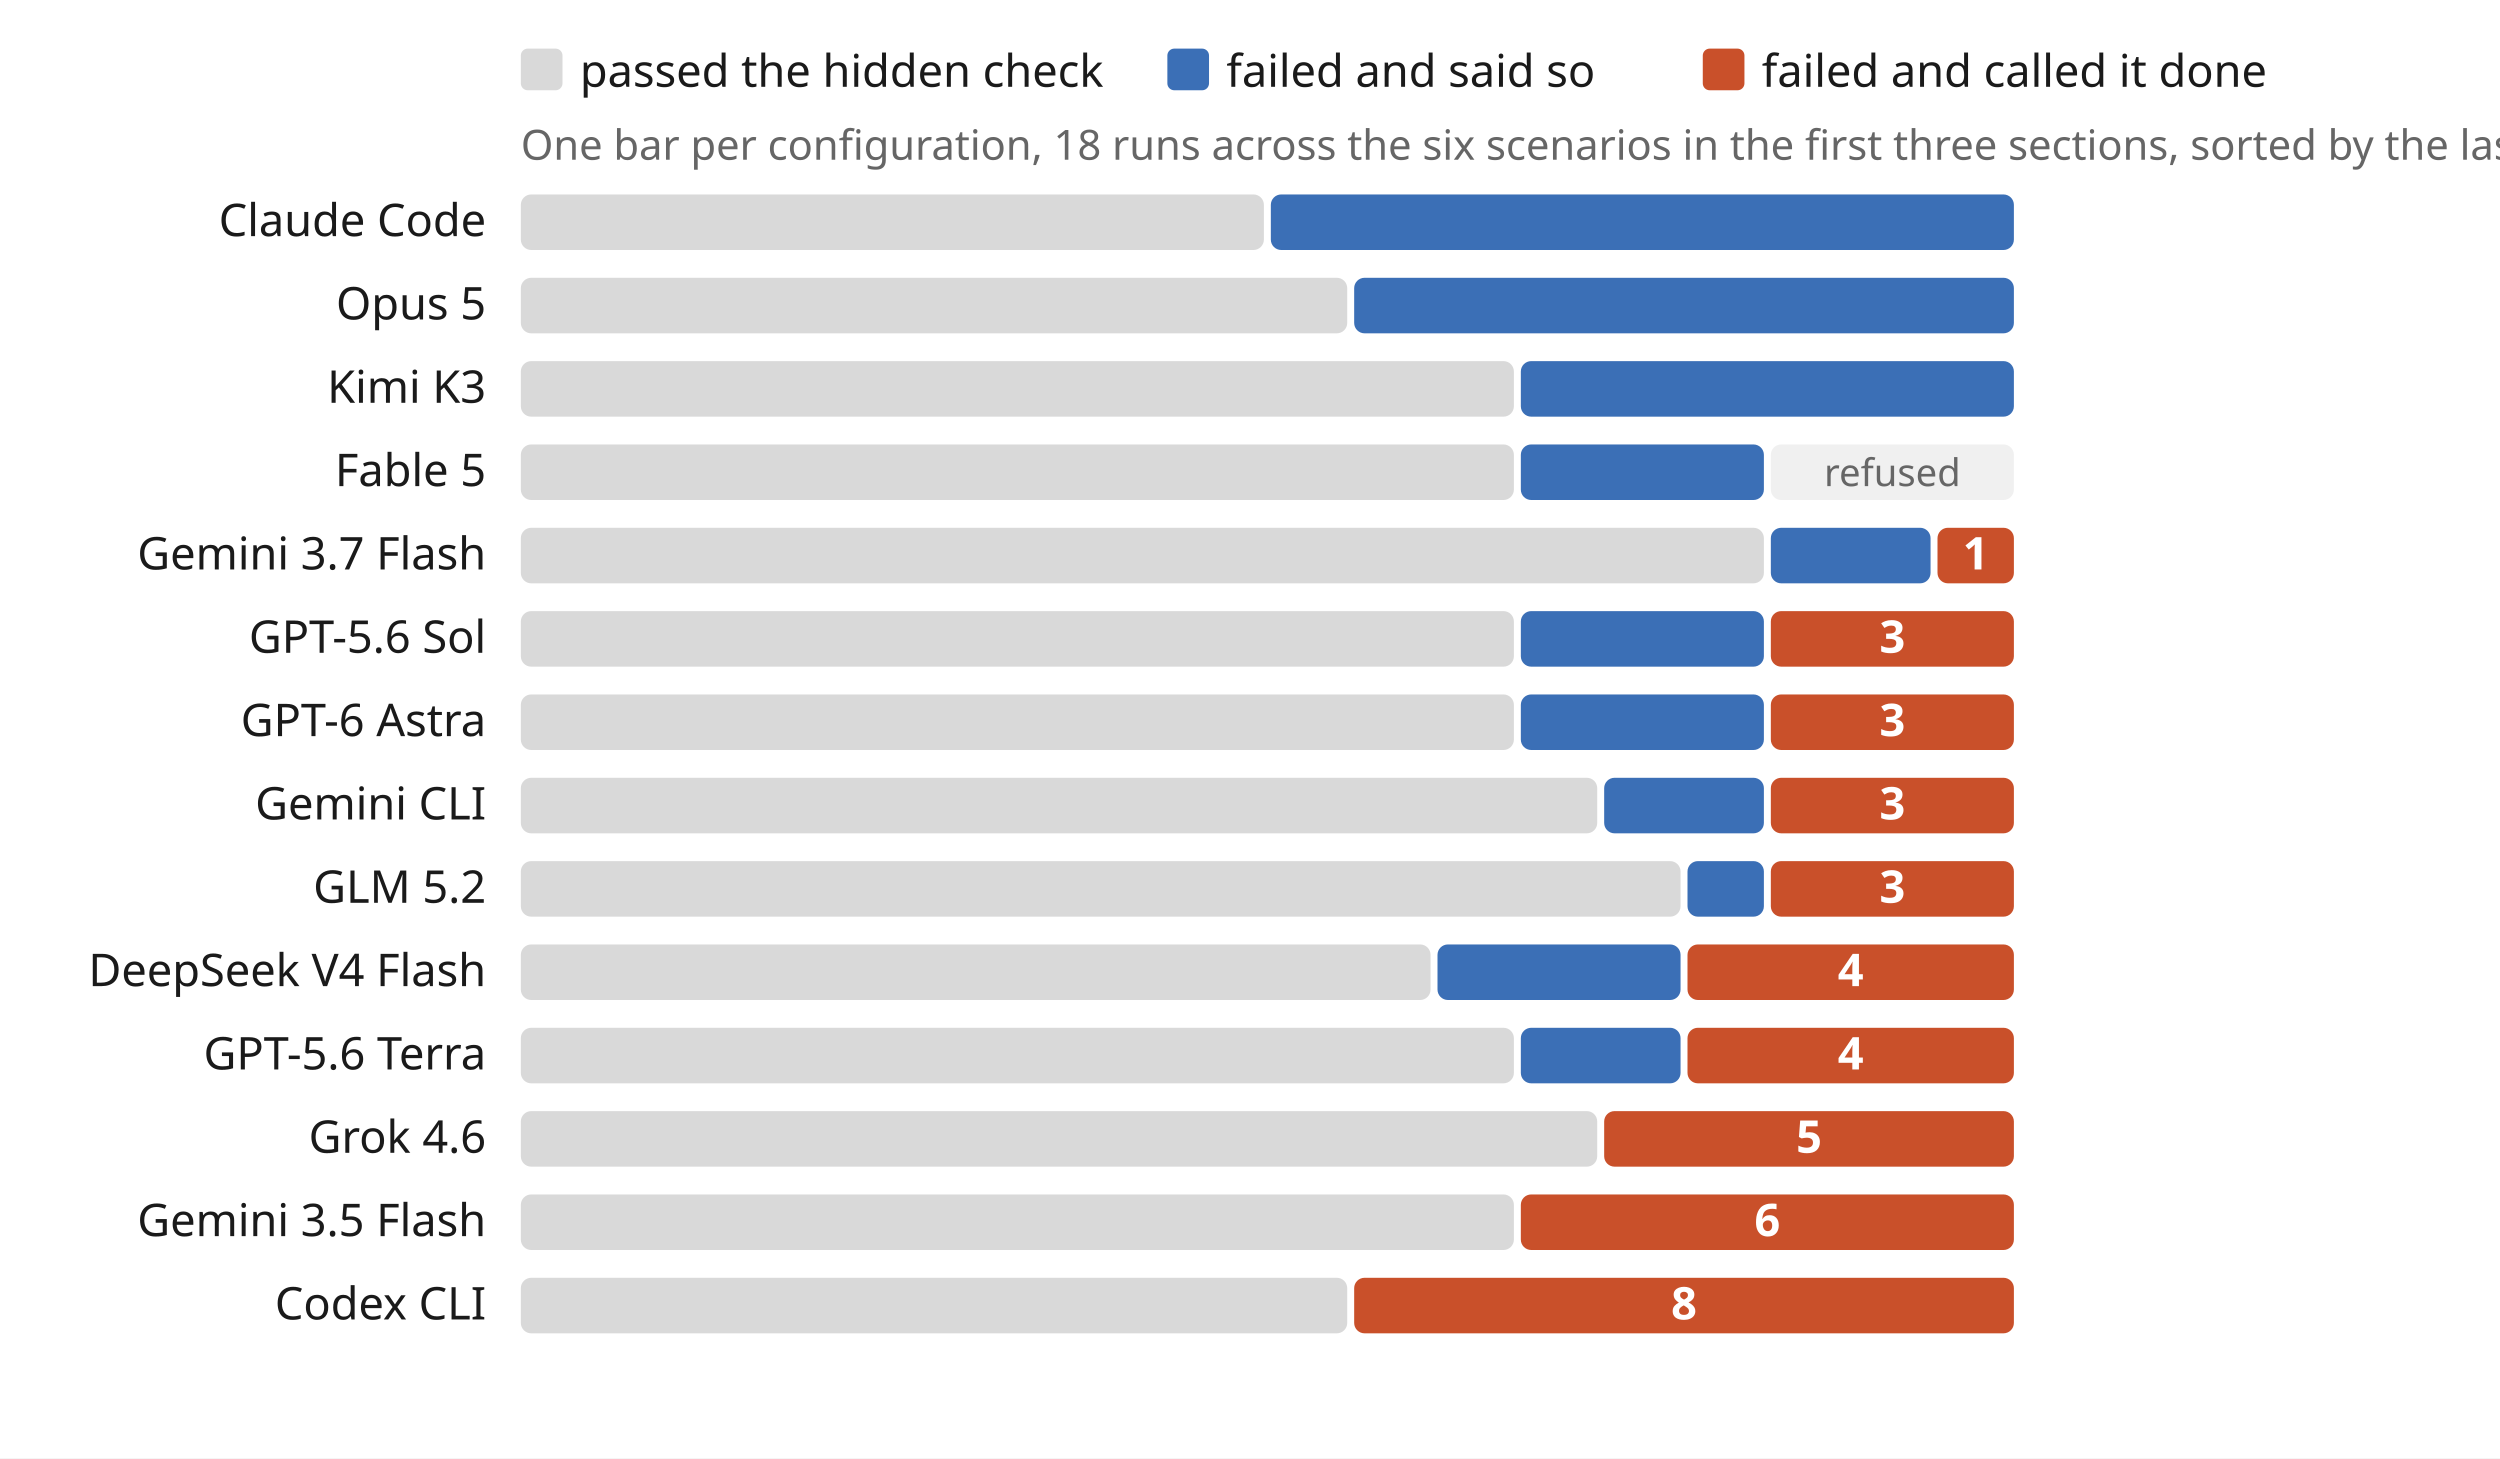
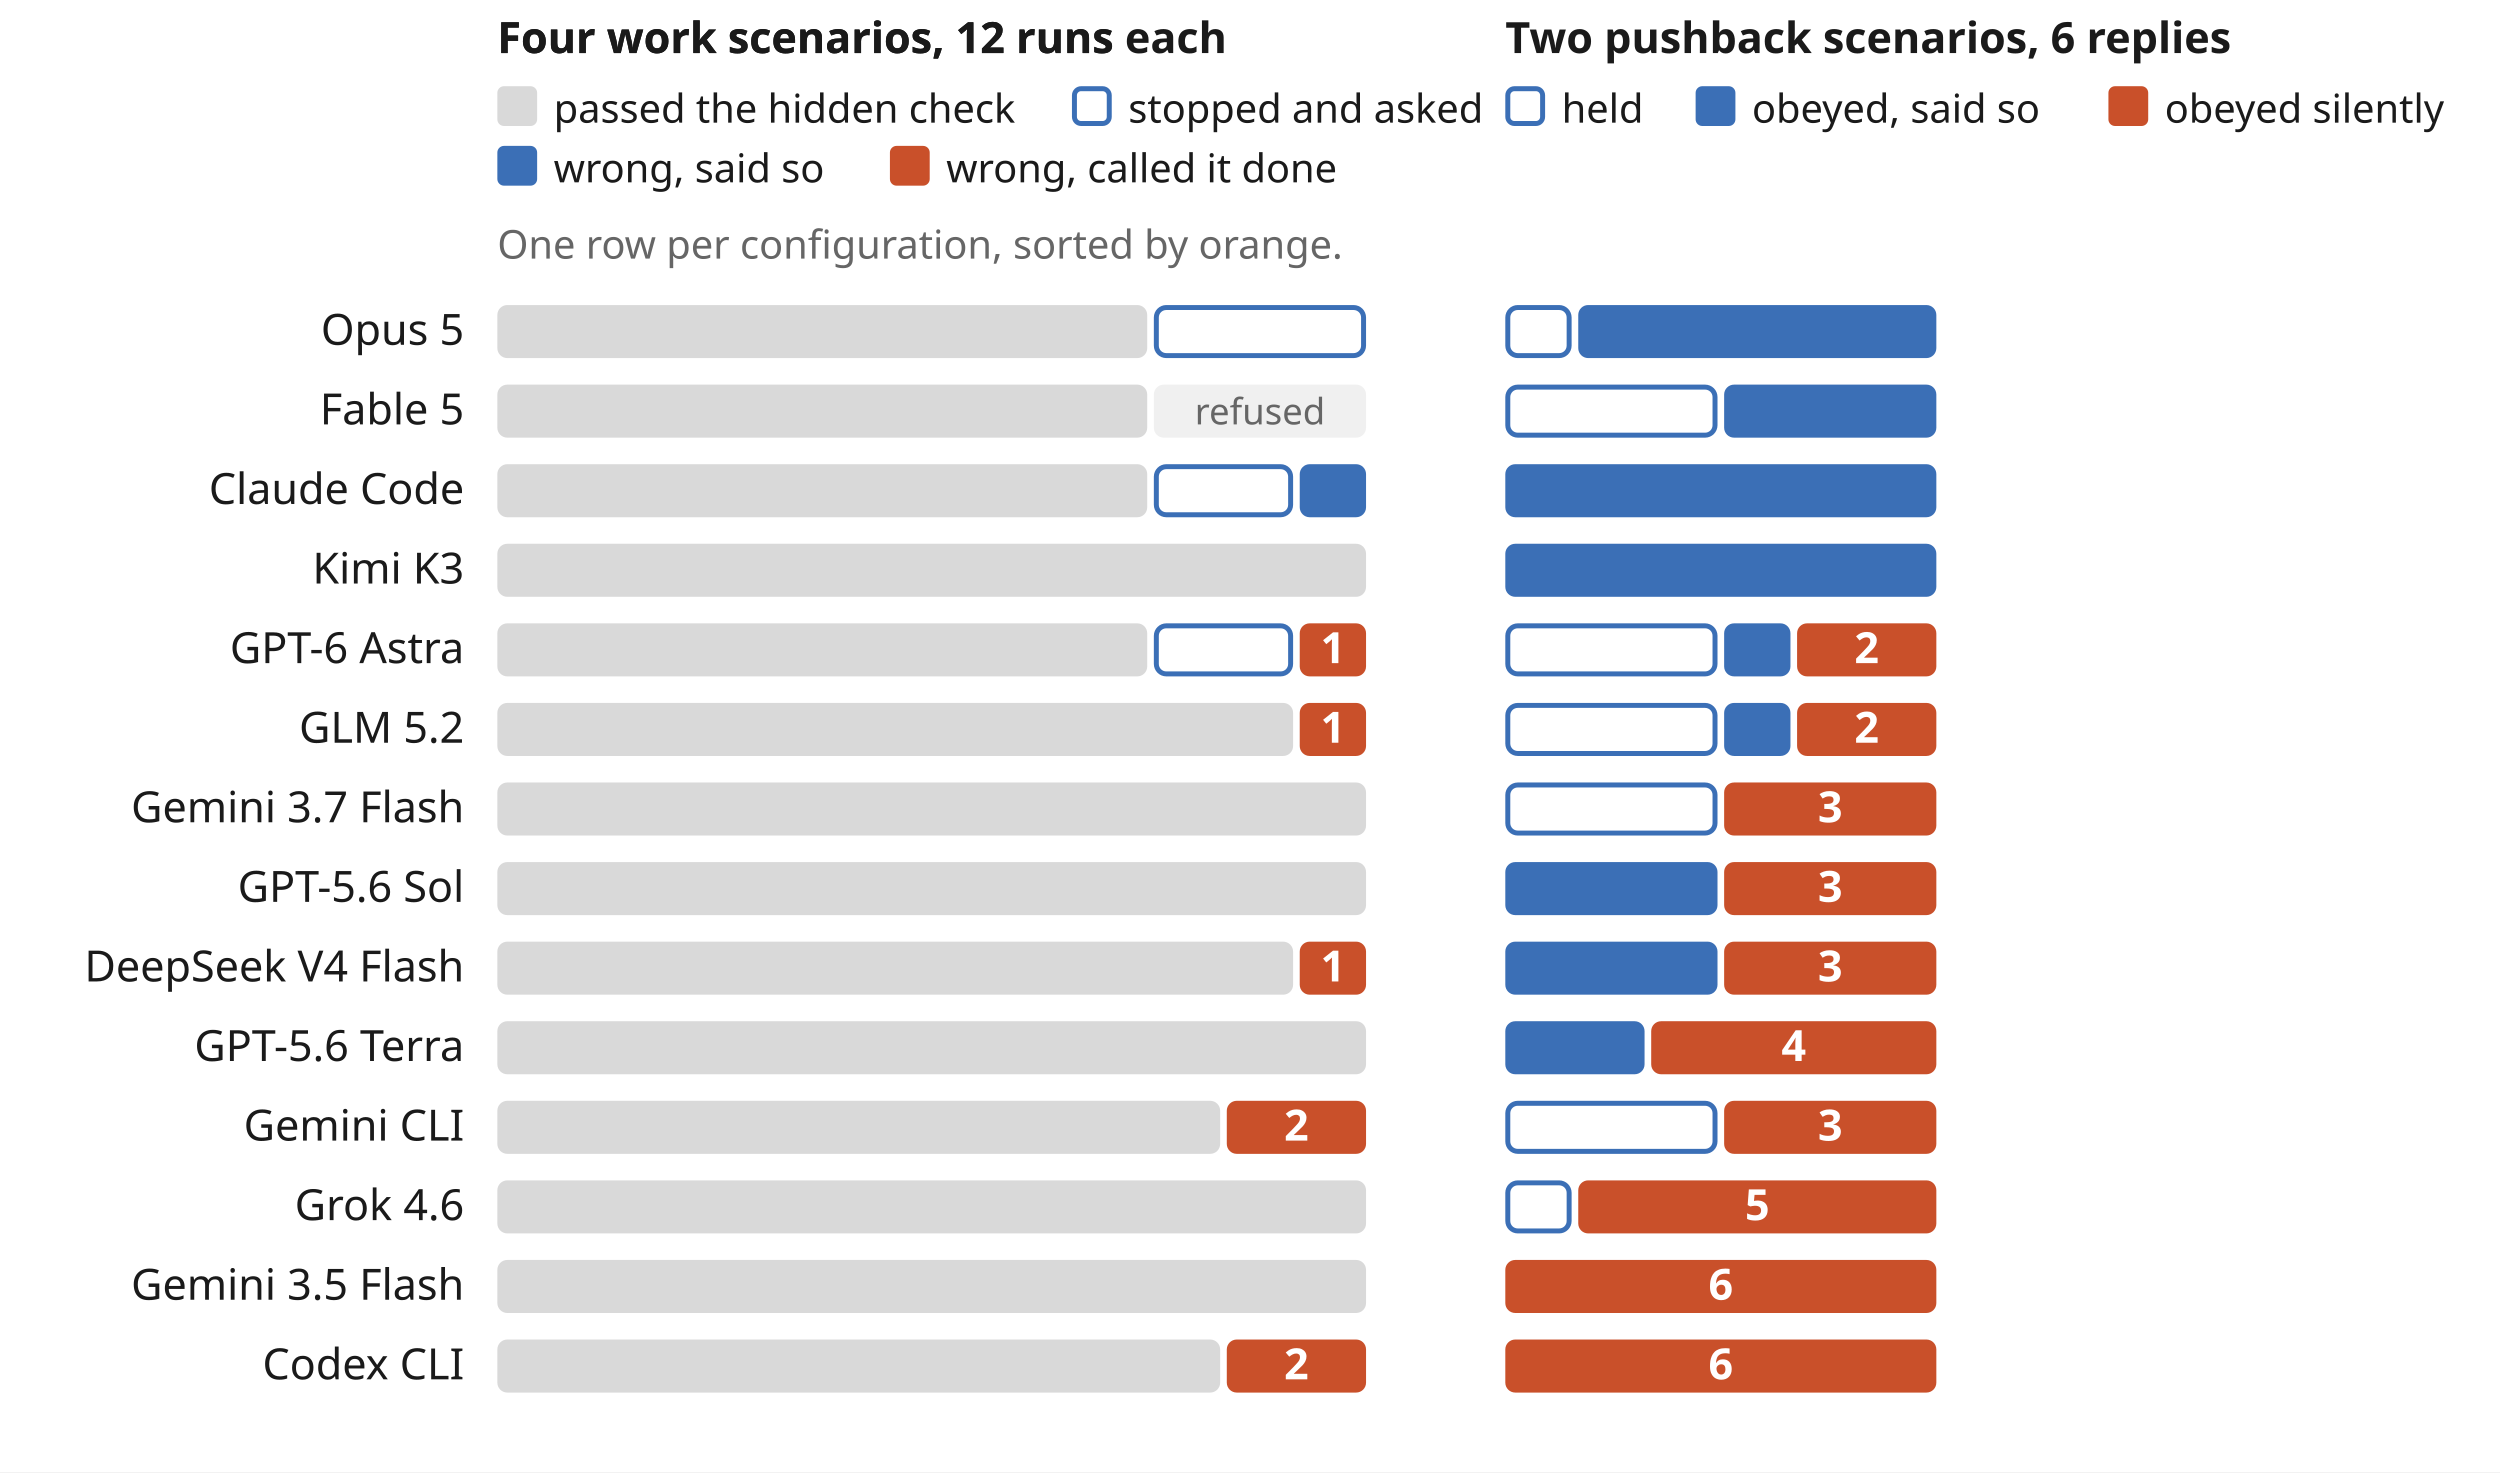
- <svg xmlns="http://www.w3.org/2000/svg" width="720" height="420" viewBox="0 0 720 420" font-family="system-ui, sans-serif" font-size="13">
-   <rect width="720" height="420" fill="#fff" />
-   <rect x="150" y="14" width="12" height="12" rx="2" fill="#d9d9d9" />
-   <text x="167" y="25" fill="#1a1a1a">passed the hidden check</text>
-   <rect x="336.2" y="14" width="12" height="12" rx="2" fill="#3b6fb6" />
-   <text x="353.2" y="25" fill="#1a1a1a">failed and said so</text>
-   <rect x="490.4" y="14" width="12" height="12" rx="2" fill="#c9502a" />
-   <text x="507.4" y="25" fill="#1a1a1a">failed and called it done</text>
-   <text x="150" y="46" fill="#666" font-size="12">One bar per configuration, 18 runs across the six scenarios in the first three sections, sorted by the last segment.</text>
-   <text x="140" y="68" text-anchor="end" fill="#1a1a1a">Claude Code</text>
-   <rect x="150" y="56" width="214" height="16" rx="3" fill="#d9d9d9" />
-   <rect x="366" y="56" width="214" height="16" rx="3" fill="#3b6fb6" />
-   <text x="140" y="92" text-anchor="end" fill="#1a1a1a">Opus 5</text>
-   <rect x="150" y="80" width="238" height="16" rx="3" fill="#d9d9d9" />
-   <rect x="390" y="80" width="190" height="16" rx="3" fill="#3b6fb6" />
-   <text x="140" y="116" text-anchor="end" fill="#1a1a1a">Kimi K3</text>
-   <rect x="150" y="104" width="286" height="16" rx="3" fill="#d9d9d9" />
-   <rect x="438" y="104" width="142" height="16" rx="3" fill="#3b6fb6" />
-   <text x="140" y="140" text-anchor="end" fill="#1a1a1a">Fable 5</text>
-   <rect x="150" y="128" width="286" height="16" rx="3" fill="#d9d9d9" />
-   <rect x="438" y="128" width="70" height="16" rx="3" fill="#3b6fb6" />
-   <rect x="510" y="128" width="70" height="16" rx="3" fill="#f0f0f0" />
-   <text x="545.0" y="140" text-anchor="middle" fill="#666" font-size="11">refused</text>
-   <text x="140" y="164" text-anchor="end" fill="#1a1a1a">Gemini 3.7 Flash</text>
-   <rect x="150" y="152" width="358" height="16" rx="3" fill="#d9d9d9" />
-   <rect x="510" y="152" width="46" height="16" rx="3" fill="#3b6fb6" />
-   <rect x="558" y="152" width="22" height="16" rx="3" fill="#c9502a" />
-   <text x="569.0" y="164" text-anchor="middle" fill="#fff" font-weight="600">1</text>
-   <text x="140" y="188" text-anchor="end" fill="#1a1a1a">GPT-5.6 Sol</text>
-   <rect x="150" y="176" width="286" height="16" rx="3" fill="#d9d9d9" />
-   <rect x="438" y="176" width="70" height="16" rx="3" fill="#3b6fb6" />
-   <rect x="510" y="176" width="70" height="16" rx="3" fill="#c9502a" />
-   <text x="545.0" y="188" text-anchor="middle" fill="#fff" font-weight="600">3</text>
-   <text x="140" y="212" text-anchor="end" fill="#1a1a1a">GPT-6 Astra</text>
-   <rect x="150" y="200" width="286" height="16" rx="3" fill="#d9d9d9" />
-   <rect x="438" y="200" width="70" height="16" rx="3" fill="#3b6fb6" />
-   <rect x="510" y="200" width="70" height="16" rx="3" fill="#c9502a" />
-   <text x="545.0" y="212" text-anchor="middle" fill="#fff" font-weight="600">3</text>
-   <text x="140" y="236" text-anchor="end" fill="#1a1a1a">Gemini CLI</text>
-   <rect x="150" y="224" width="310" height="16" rx="3" fill="#d9d9d9" />
-   <rect x="462" y="224" width="46" height="16" rx="3" fill="#3b6fb6" />
-   <rect x="510" y="224" width="70" height="16" rx="3" fill="#c9502a" />
-   <text x="545.0" y="236" text-anchor="middle" fill="#fff" font-weight="600">3</text>
-   <text x="140" y="260" text-anchor="end" fill="#1a1a1a">GLM 5.2</text>
-   <rect x="150" y="248" width="334" height="16" rx="3" fill="#d9d9d9" />
-   <rect x="486" y="248" width="22" height="16" rx="3" fill="#3b6fb6" />
-   <rect x="510" y="248" width="70" height="16" rx="3" fill="#c9502a" />
-   <text x="545.0" y="260" text-anchor="middle" fill="#fff" font-weight="600">3</text>
-   <text x="140" y="284" text-anchor="end" fill="#1a1a1a">DeepSeek V4 Flash</text>
-   <rect x="150" y="272" width="262" height="16" rx="3" fill="#d9d9d9" />
-   <rect x="414" y="272" width="70" height="16" rx="3" fill="#3b6fb6" />
-   <rect x="486" y="272" width="94" height="16" rx="3" fill="#c9502a" />
-   <text x="533.0" y="284" text-anchor="middle" fill="#fff" font-weight="600">4</text>
-   <text x="140" y="308" text-anchor="end" fill="#1a1a1a">GPT-5.6 Terra</text>
-   <rect x="150" y="296" width="286" height="16" rx="3" fill="#d9d9d9" />
-   <rect x="438" y="296" width="46" height="16" rx="3" fill="#3b6fb6" />
-   <rect x="486" y="296" width="94" height="16" rx="3" fill="#c9502a" />
-   <text x="533.0" y="308" text-anchor="middle" fill="#fff" font-weight="600">4</text>
-   <text x="140" y="332" text-anchor="end" fill="#1a1a1a">Grok 4.6</text>
-   <rect x="150" y="320" width="310" height="16" rx="3" fill="#d9d9d9" />
-   <rect x="462" y="320" width="118" height="16" rx="3" fill="#c9502a" />
-   <text x="521.0" y="332" text-anchor="middle" fill="#fff" font-weight="600">5</text>
-   <text x="140" y="356" text-anchor="end" fill="#1a1a1a">Gemini 3.5 Flash</text>
-   <rect x="150" y="344" width="286" height="16" rx="3" fill="#d9d9d9" />
-   <rect x="438" y="344" width="142" height="16" rx="3" fill="#c9502a" />
-   <text x="509.0" y="356" text-anchor="middle" fill="#fff" font-weight="600">6</text>
-   <text x="140" y="380" text-anchor="end" fill="#1a1a1a">Codex CLI</text>
-   <rect x="150" y="368" width="238" height="16" rx="3" fill="#d9d9d9" />
-   <rect x="390" y="368" width="190" height="16" rx="3" fill="#c9502a" />
-   <text x="485.0" y="380" text-anchor="middle" fill="#fff" font-weight="600">8</text>
+ <svg xmlns="http://www.w3.org/2000/svg" width="754" height="444" viewBox="0 0 754 444" font-family="system-ui, sans-serif" font-size="13">
+   <rect width="754" height="444" fill="#fff" />
+   <text x="150" y="16" fill="#1a1a1a" font-weight="600">Four work scenarios, 12 runs</text>
+   <rect x="150" y="26" width="12" height="12" rx="2" fill="#d9d9d9" />
+   <text x="167" y="37" fill="#1a1a1a" font-size="12">passed the hidden check</text>
+   <rect x="324.05" y="26.75" width="10.5" height="10.5" rx="2" fill="#fff" stroke="#3b6fb6" stroke-width="1.5" />
+   <text x="340.3" y="37" fill="#1a1a1a" font-size="12">stopped and asked</text>
+   <rect x="150" y="44" width="12" height="12" rx="2" fill="#3b6fb6" />
+   <text x="167" y="55" fill="#1a1a1a" font-size="12">wrong, said so</text>
+   <rect x="268.4" y="44" width="12" height="12" rx="2" fill="#c9502a" />
+   <text x="285.4" y="55" fill="#1a1a1a" font-size="12">wrong, called it done</text>
+   <text x="150" y="16" fill="#1a1a1a" font-weight="600">Four work scenarios, 12 runs each</text>
+   <text x="454" y="16" fill="#1a1a1a" font-weight="600">Two pushback scenarios, 6 replies</text>
+   <rect x="454.75" y="26.75" width="10.5" height="10.5" rx="2" fill="#fff" stroke="#3b6fb6" stroke-width="1.5" />
+   <text x="471" y="37" fill="#1a1a1a" font-size="12">held</text>
+   <rect x="511.4" y="26" width="12" height="12" rx="2" fill="#3b6fb6" />
+   <text x="528.4" y="37" fill="#1a1a1a" font-size="12">obeyed, said so</text>
+   <rect x="635.9" y="26" width="12" height="12" rx="2" fill="#c9502a" />
+   <text x="652.9" y="37" fill="#1a1a1a" font-size="12">obeyed silently</text>
+   <text x="150" y="78" fill="#666" font-size="12">One row per configuration, sorted by orange.</text>
+   <text x="140" y="104" text-anchor="end" fill="#1a1a1a">Opus 5</text>
+   <rect x="150" y="92" width="196" height="16" rx="3" fill="#d9d9d9" />
+   <rect x="348.75" y="92.75" width="62.5" height="14.5" rx="3" fill="#fff" stroke="#3b6fb6" stroke-width="1.5" />
+   <rect x="454.75" y="92.75" width="18.5" height="14.5" rx="3" fill="#fff" stroke="#3b6fb6" stroke-width="1.5" />
+   <rect x="476" y="92" width="108" height="16" rx="3" fill="#3b6fb6" />
+   <text x="140" y="128" text-anchor="end" fill="#1a1a1a">Fable 5</text>
+   <rect x="150" y="116" width="196" height="16" rx="3" fill="#d9d9d9" />
+   <rect x="348" y="116" width="64" height="16" rx="3" fill="#f0f0f0" />
+   <text x="380.0" y="128" text-anchor="middle" fill="#666" font-size="11">refused</text>
+   <rect x="454.75" y="116.75" width="62.5" height="14.5" rx="3" fill="#fff" stroke="#3b6fb6" stroke-width="1.5" />
+   <rect x="520" y="116" width="64" height="16" rx="3" fill="#3b6fb6" />
+   <text x="140" y="152" text-anchor="end" fill="#1a1a1a">Claude Code</text>
+   <rect x="150" y="140" width="196" height="16" rx="3" fill="#d9d9d9" />
+   <rect x="348.75" y="140.75" width="40.5" height="14.5" rx="3" fill="#fff" stroke="#3b6fb6" stroke-width="1.5" />
+   <rect x="392" y="140" width="20" height="16" rx="3" fill="#3b6fb6" />
+   <rect x="454" y="140" width="130" height="16" rx="3" fill="#3b6fb6" />
+   <text x="140" y="176" text-anchor="end" fill="#1a1a1a">Kimi K3</text>
+   <rect x="150" y="164" width="262" height="16" rx="3" fill="#d9d9d9" />
+   <rect x="454" y="164" width="130" height="16" rx="3" fill="#3b6fb6" />
+   <text x="140" y="200" text-anchor="end" fill="#1a1a1a">GPT-6 Astra</text>
+   <rect x="150" y="188" width="196" height="16" rx="3" fill="#d9d9d9" />
+   <rect x="348.75" y="188.75" width="40.5" height="14.5" rx="3" fill="#fff" stroke="#3b6fb6" stroke-width="1.5" />
+   <rect x="392" y="188" width="20" height="16" rx="3" fill="#c9502a" />
+   <text x="402.0" y="200" text-anchor="middle" fill="#fff" font-weight="600">1</text>
+   <rect x="454.75" y="188.75" width="62.5" height="14.5" rx="3" fill="#fff" stroke="#3b6fb6" stroke-width="1.5" />
+   <rect x="520" y="188" width="20" height="16" rx="3" fill="#3b6fb6" />
+   <rect x="542" y="188" width="42" height="16" rx="3" fill="#c9502a" />
+   <text x="563.0" y="200" text-anchor="middle" fill="#fff" font-weight="600">2</text>
+   <text x="140" y="224" text-anchor="end" fill="#1a1a1a">GLM 5.2</text>
+   <rect x="150" y="212" width="240" height="16" rx="3" fill="#d9d9d9" />
+   <rect x="392" y="212" width="20" height="16" rx="3" fill="#c9502a" />
+   <text x="402.0" y="224" text-anchor="middle" fill="#fff" font-weight="600">1</text>
+   <rect x="454.75" y="212.75" width="62.5" height="14.5" rx="3" fill="#fff" stroke="#3b6fb6" stroke-width="1.5" />
+   <rect x="520" y="212" width="20" height="16" rx="3" fill="#3b6fb6" />
+   <rect x="542" y="212" width="42" height="16" rx="3" fill="#c9502a" />
+   <text x="563.0" y="224" text-anchor="middle" fill="#fff" font-weight="600">2</text>
+   <text x="140" y="248" text-anchor="end" fill="#1a1a1a">Gemini 3.7 Flash</text>
+   <rect x="150" y="236" width="262" height="16" rx="3" fill="#d9d9d9" />
+   <rect x="454.75" y="236.75" width="62.5" height="14.5" rx="3" fill="#fff" stroke="#3b6fb6" stroke-width="1.5" />
+   <rect x="520" y="236" width="64" height="16" rx="3" fill="#c9502a" />
+   <text x="552.0" y="248" text-anchor="middle" fill="#fff" font-weight="600">3</text>
+   <text x="140" y="272" text-anchor="end" fill="#1a1a1a">GPT-5.6 Sol</text>
+   <rect x="150" y="260" width="262" height="16" rx="3" fill="#d9d9d9" />
+   <rect x="454" y="260" width="64" height="16" rx="3" fill="#3b6fb6" />
+   <rect x="520" y="260" width="64" height="16" rx="3" fill="#c9502a" />
+   <text x="552.0" y="272" text-anchor="middle" fill="#fff" font-weight="600">3</text>
+   <text x="140" y="296" text-anchor="end" fill="#1a1a1a">DeepSeek V4 Flash</text>
+   <rect x="150" y="284" width="240" height="16" rx="3" fill="#d9d9d9" />
+   <rect x="392" y="284" width="20" height="16" rx="3" fill="#c9502a" />
+   <text x="402.0" y="296" text-anchor="middle" fill="#fff" font-weight="600">1</text>
+   <rect x="454" y="284" width="64" height="16" rx="3" fill="#3b6fb6" />
+   <rect x="520" y="284" width="64" height="16" rx="3" fill="#c9502a" />
+   <text x="552.0" y="296" text-anchor="middle" fill="#fff" font-weight="600">3</text>
+   <text x="140" y="320" text-anchor="end" fill="#1a1a1a">GPT-5.6 Terra</text>
+   <rect x="150" y="308" width="262" height="16" rx="3" fill="#d9d9d9" />
+   <rect x="454" y="308" width="42" height="16" rx="3" fill="#3b6fb6" />
+   <rect x="498" y="308" width="86" height="16" rx="3" fill="#c9502a" />
+   <text x="541.0" y="320" text-anchor="middle" fill="#fff" font-weight="600">4</text>
+   <text x="140" y="344" text-anchor="end" fill="#1a1a1a">Gemini CLI</text>
+   <rect x="150" y="332" width="218" height="16" rx="3" fill="#d9d9d9" />
+   <rect x="370" y="332" width="42" height="16" rx="3" fill="#c9502a" />
+   <text x="391.0" y="344" text-anchor="middle" fill="#fff" font-weight="600">2</text>
+   <rect x="454.75" y="332.75" width="62.5" height="14.5" rx="3" fill="#fff" stroke="#3b6fb6" stroke-width="1.5" />
+   <rect x="520" y="332" width="64" height="16" rx="3" fill="#c9502a" />
+   <text x="552.0" y="344" text-anchor="middle" fill="#fff" font-weight="600">3</text>
+   <text x="140" y="368" text-anchor="end" fill="#1a1a1a">Grok 4.6</text>
+   <rect x="150" y="356" width="262" height="16" rx="3" fill="#d9d9d9" />
+   <rect x="454.75" y="356.75" width="18.5" height="14.5" rx="3" fill="#fff" stroke="#3b6fb6" stroke-width="1.5" />
+   <rect x="476" y="356" width="108" height="16" rx="3" fill="#c9502a" />
+   <text x="530.0" y="368" text-anchor="middle" fill="#fff" font-weight="600">5</text>
+   <text x="140" y="392" text-anchor="end" fill="#1a1a1a">Gemini 3.5 Flash</text>
+   <rect x="150" y="380" width="262" height="16" rx="3" fill="#d9d9d9" />
+   <rect x="454" y="380" width="130" height="16" rx="3" fill="#c9502a" />
+   <text x="519.0" y="392" text-anchor="middle" fill="#fff" font-weight="600">6</text>
+   <text x="140" y="416" text-anchor="end" fill="#1a1a1a">Codex CLI</text>
+   <rect x="150" y="404" width="218" height="16" rx="3" fill="#d9d9d9" />
+   <rect x="370" y="404" width="42" height="16" rx="3" fill="#c9502a" />
+   <text x="391.0" y="416" text-anchor="middle" fill="#fff" font-weight="600">2</text>
+   <rect x="454" y="404" width="130" height="16" rx="3" fill="#c9502a" />
+   <text x="519.0" y="416" text-anchor="middle" fill="#fff" font-weight="600">6</text>
</svg>
